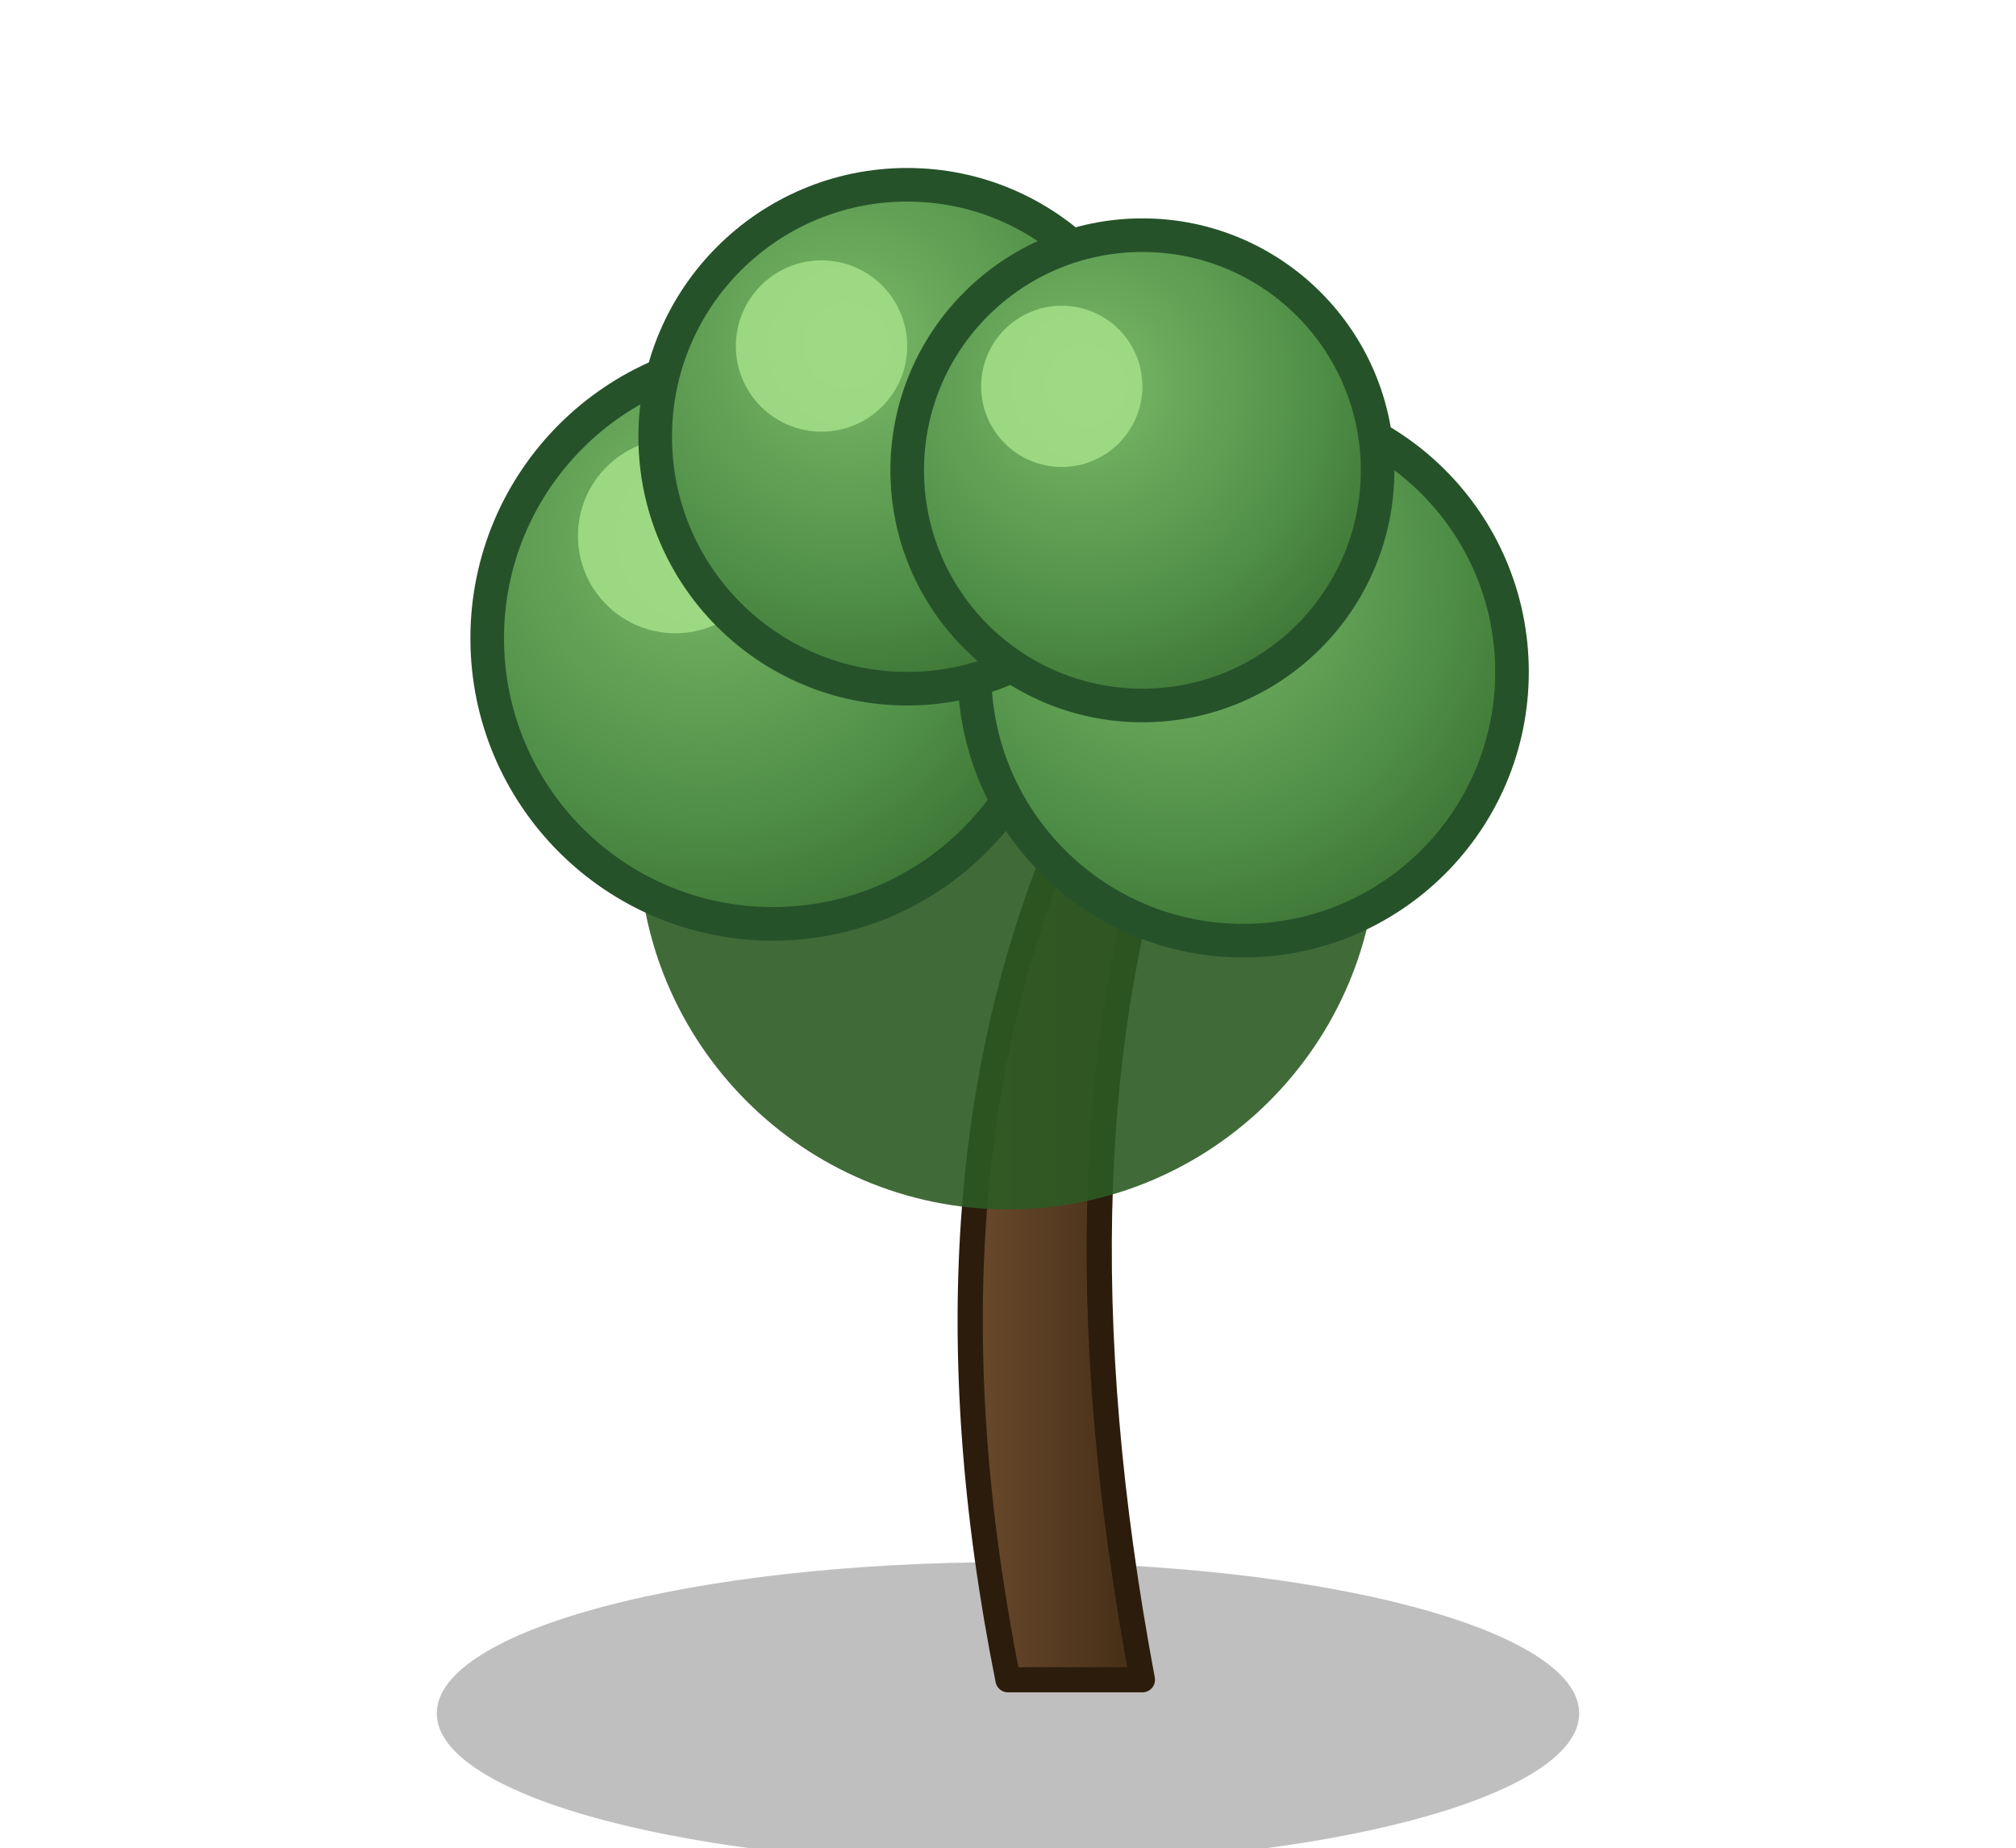
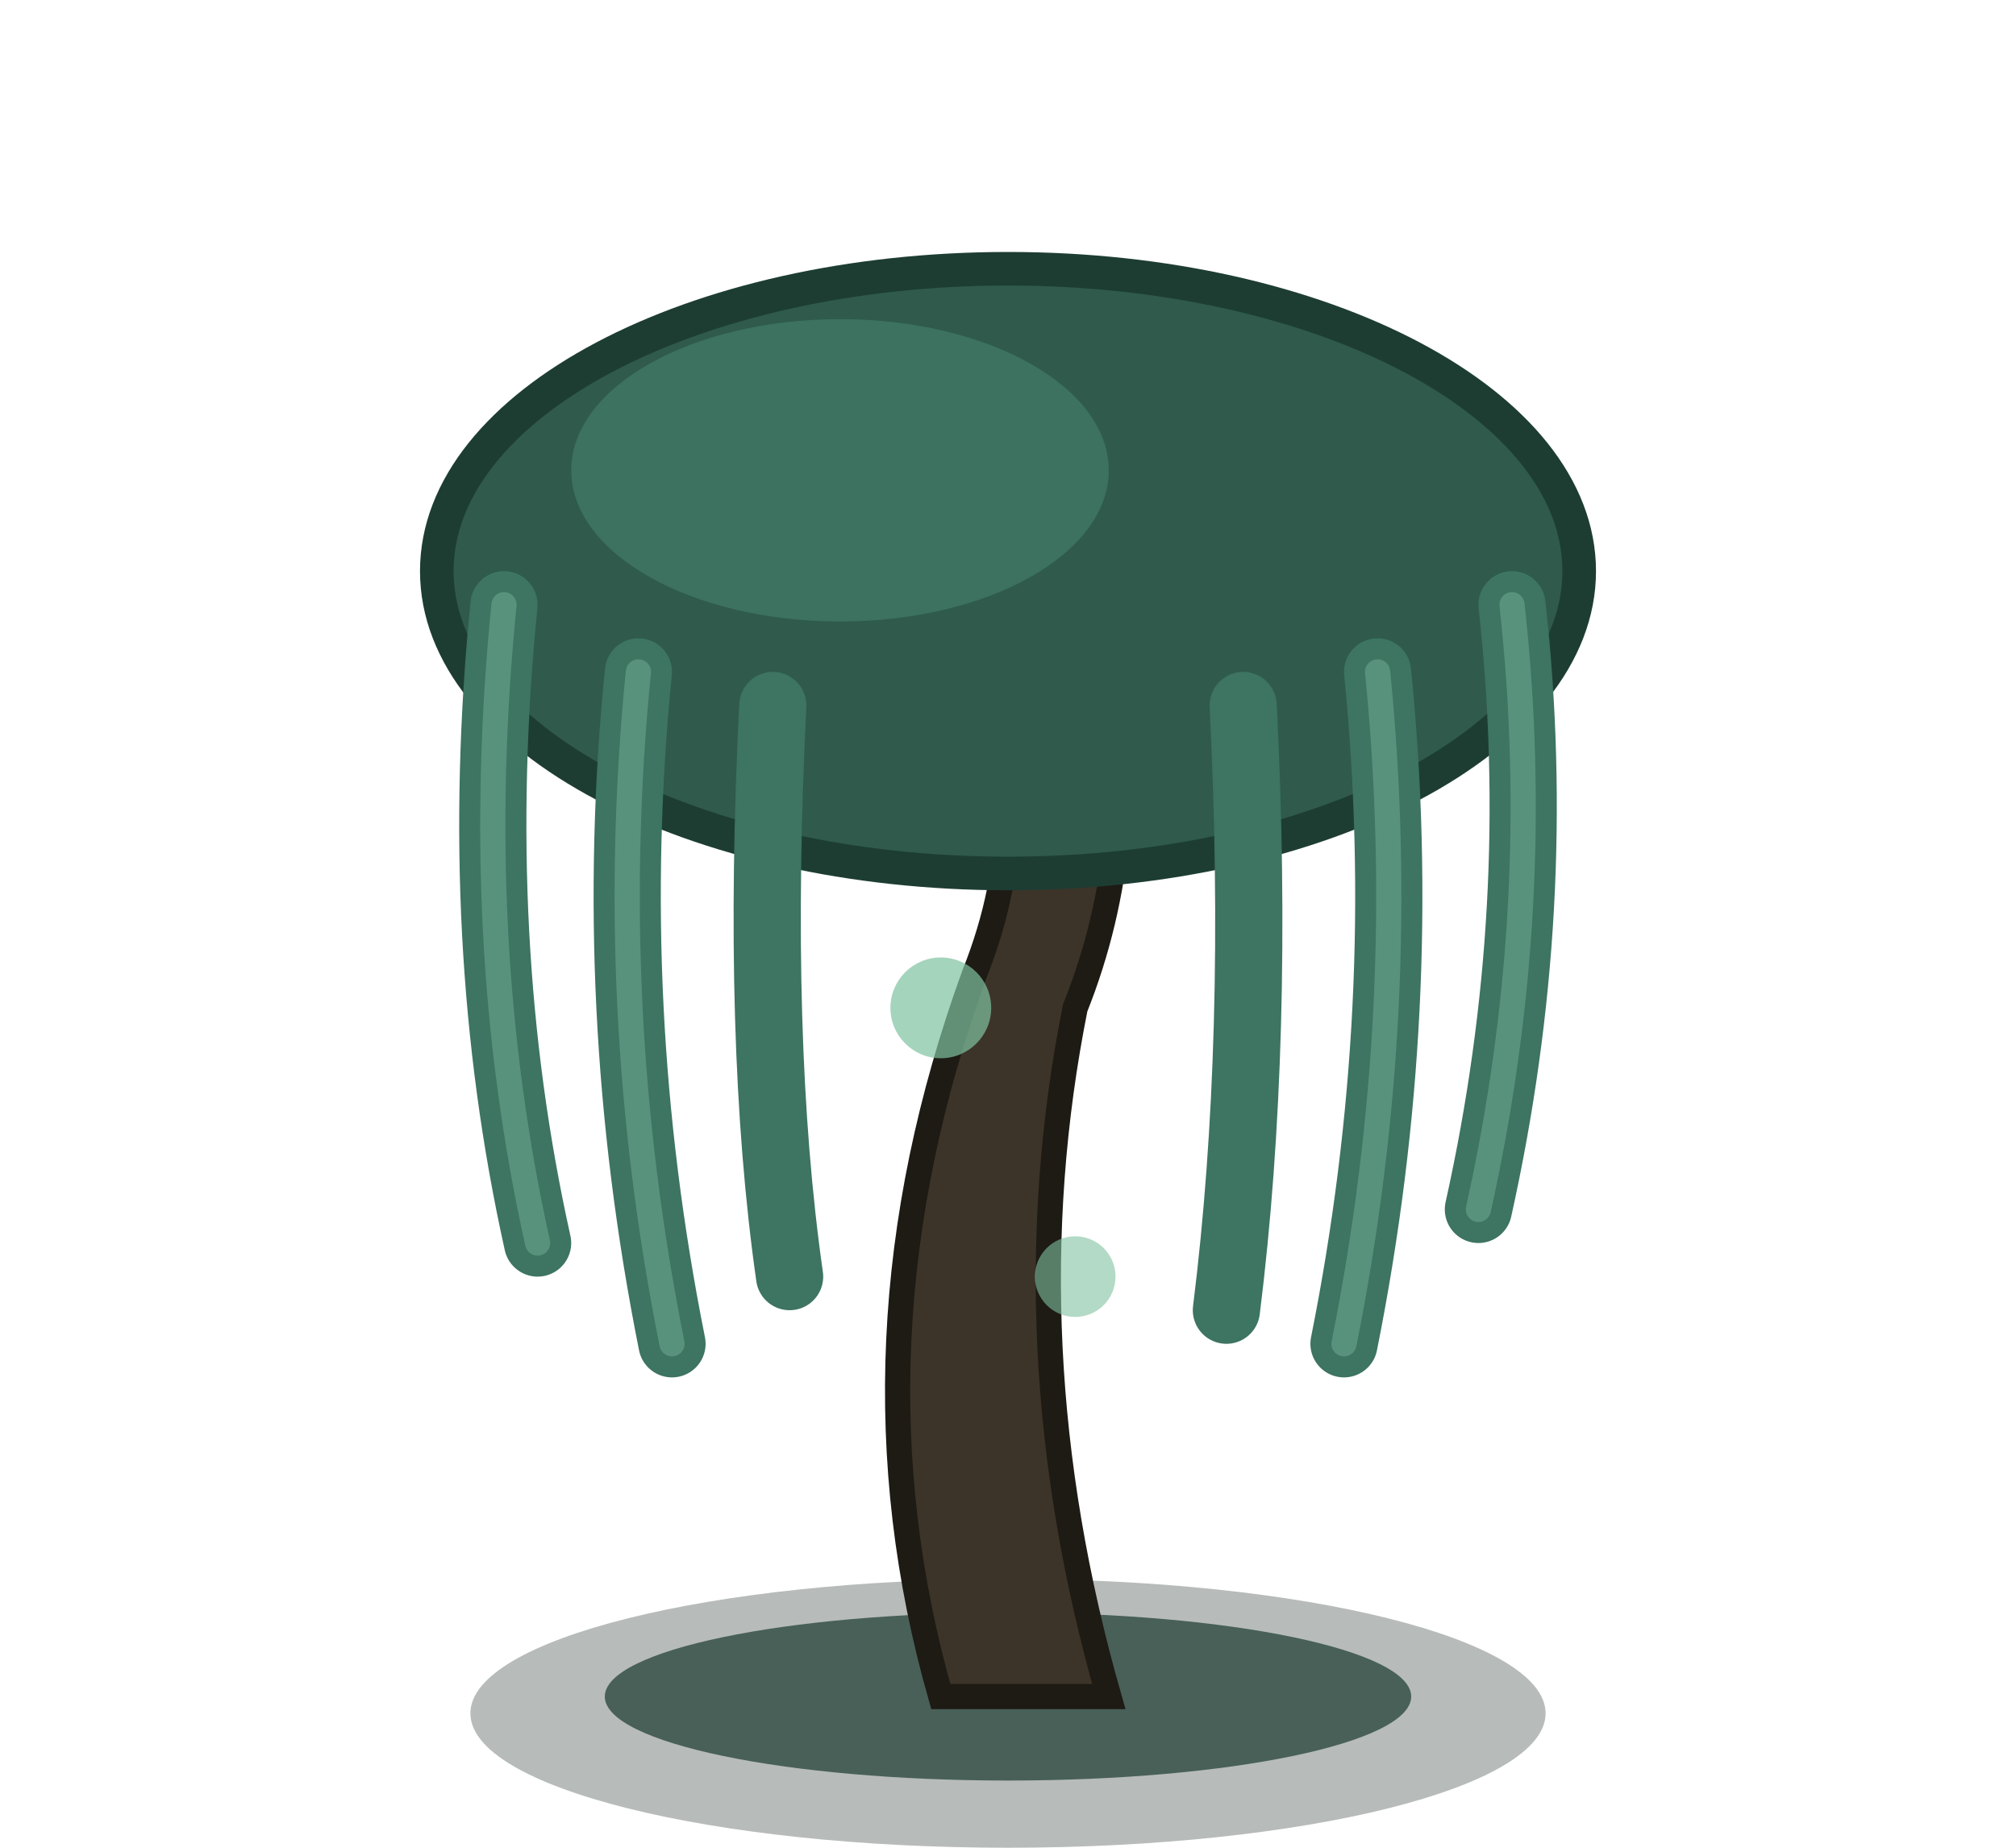
<svg xmlns="http://www.w3.org/2000/svg" width="120" height="110" viewBox="0 0 120 110">
-   <ellipse cx="60.0" cy="102.0" rx="34.0" ry="9.0" fill="#000" opacity="0.25" />
-   <defs>
-     <linearGradient id="gtrunk324" x1="0" y1="0" x2="1" y2="0">
-       <stop offset="0" stop-color="#6a4a2c" />
-       <stop offset="1" stop-color="#3c2812" />
-     </linearGradient>
-   </defs>
-   <path d="M60.0 100.0 q-6 -30 4 -52 l6 -2 q-8 22 -2 54 z" fill="url(#gtrunk324)" stroke="#2c1c0c" stroke-width="1.5" stroke-linejoin="round" stroke-linecap="round" />
-   <circle cx="60.0" cy="50.0" r="22.0" fill="#2c5a24" opacity="0.9" />
-   <defs>
-     <radialGradient id="gfol325" cx="0.38" cy="0.32" r="0.95">
-       <stop offset="0" stop-color="#7bb968" />
-       <stop offset="0.55" stop-color="#4d8c45" />
-       <stop offset="1" stop-color="#2b5823" />
-     </radialGradient>
-   </defs>
-   <circle cx="46.0" cy="38.0" r="17.0" fill="url(#gfol325)" stroke="#26522a" stroke-width="2" />
-   <circle cx="40.2" cy="31.9" r="5.8" fill="#a4e088" opacity="0.85" />
-   <defs>
-     <radialGradient id="gfol326" cx="0.38" cy="0.32" r="0.95">
-       <stop offset="0" stop-color="#7bb968" />
-       <stop offset="0.55" stop-color="#4d8c45" />
-       <stop offset="1" stop-color="#2b5823" />
-     </radialGradient>
-   </defs>
-   <circle cx="74.0" cy="40.0" r="16.0" fill="url(#gfol326)" stroke="#26522a" stroke-width="2" />
-   <circle cx="68.6" cy="34.2" r="5.4" fill="#a4e088" opacity="0.85" />
-   <defs>
-     <radialGradient id="gfol327" cx="0.38" cy="0.32" r="0.95">
-       <stop offset="0" stop-color="#7bb968" />
-       <stop offset="0.55" stop-color="#4d8c45" />
-       <stop offset="1" stop-color="#2b5823" />
-     </radialGradient>
-   </defs>
-   <circle cx="54.0" cy="26.0" r="15.0" fill="url(#gfol327)" stroke="#26522a" stroke-width="2" />
-   <circle cx="48.9" cy="20.6" r="5.1" fill="#a4e088" opacity="0.85" />
-   <defs>
-     <radialGradient id="gfol328" cx="0.38" cy="0.32" r="0.95">
-       <stop offset="0" stop-color="#7bb968" />
-       <stop offset="0.55" stop-color="#4d8c45" />
-       <stop offset="1" stop-color="#2b5823" />
-     </radialGradient>
-   </defs>
-   <circle cx="68.0" cy="28.0" r="14.0" fill="url(#gfol328)" stroke="#26522a" stroke-width="2" />
-   <circle cx="63.2" cy="23.0" r="4.8" fill="#a4e088" opacity="0.85" />
+   <ellipse cx="60" cy="102" rx="32" ry="8" fill="#0c1a18" opacity="0.30" />
+   <ellipse cx="60" cy="101" rx="24" ry="5" fill="#2c4a40" opacity="0.8" />
+   <path d="M56 101 Q50 80 58 58 Q62 48 58 38 L66 38 Q68 50 64 60 Q60 80 66 101 Z" fill="#3c3428" stroke="#1e1a14" stroke-width="1.5" />
+   <ellipse cx="60" cy="34" rx="34" ry="18" fill="#2f5a4c" stroke="#1d3d33" stroke-width="2" />
+   <ellipse cx="50" cy="28" rx="16" ry="9" fill="#3d7462" opacity="0.9" />
+   <path d="M30 36 Q28 56 32 74 M38 40 Q36 60 40 80 M46 42 Q45 62 47 76 M74 42 Q75 62 73 78 M82 40 Q84 60 80 80 M90 36 Q92 54 88 72" fill="none" stroke="#3d7462" stroke-width="4" stroke-linecap="round" />
+   <path d="M30 36 Q28 56 32 74 M38 40 Q36 60 40 80 M82 40 Q84 60 80 80 M90 36 Q92 54 88 72" fill="none" stroke="#5f9a82" stroke-width="1.5" stroke-linecap="round" opacity="0.8" />
+   <circle cx="56" cy="60" r="3" fill="#7fc2a0" opacity="0.7" />
+   <circle cx="64" cy="76" r="2.4" fill="#7fc2a0" opacity="0.6" />
</svg>
